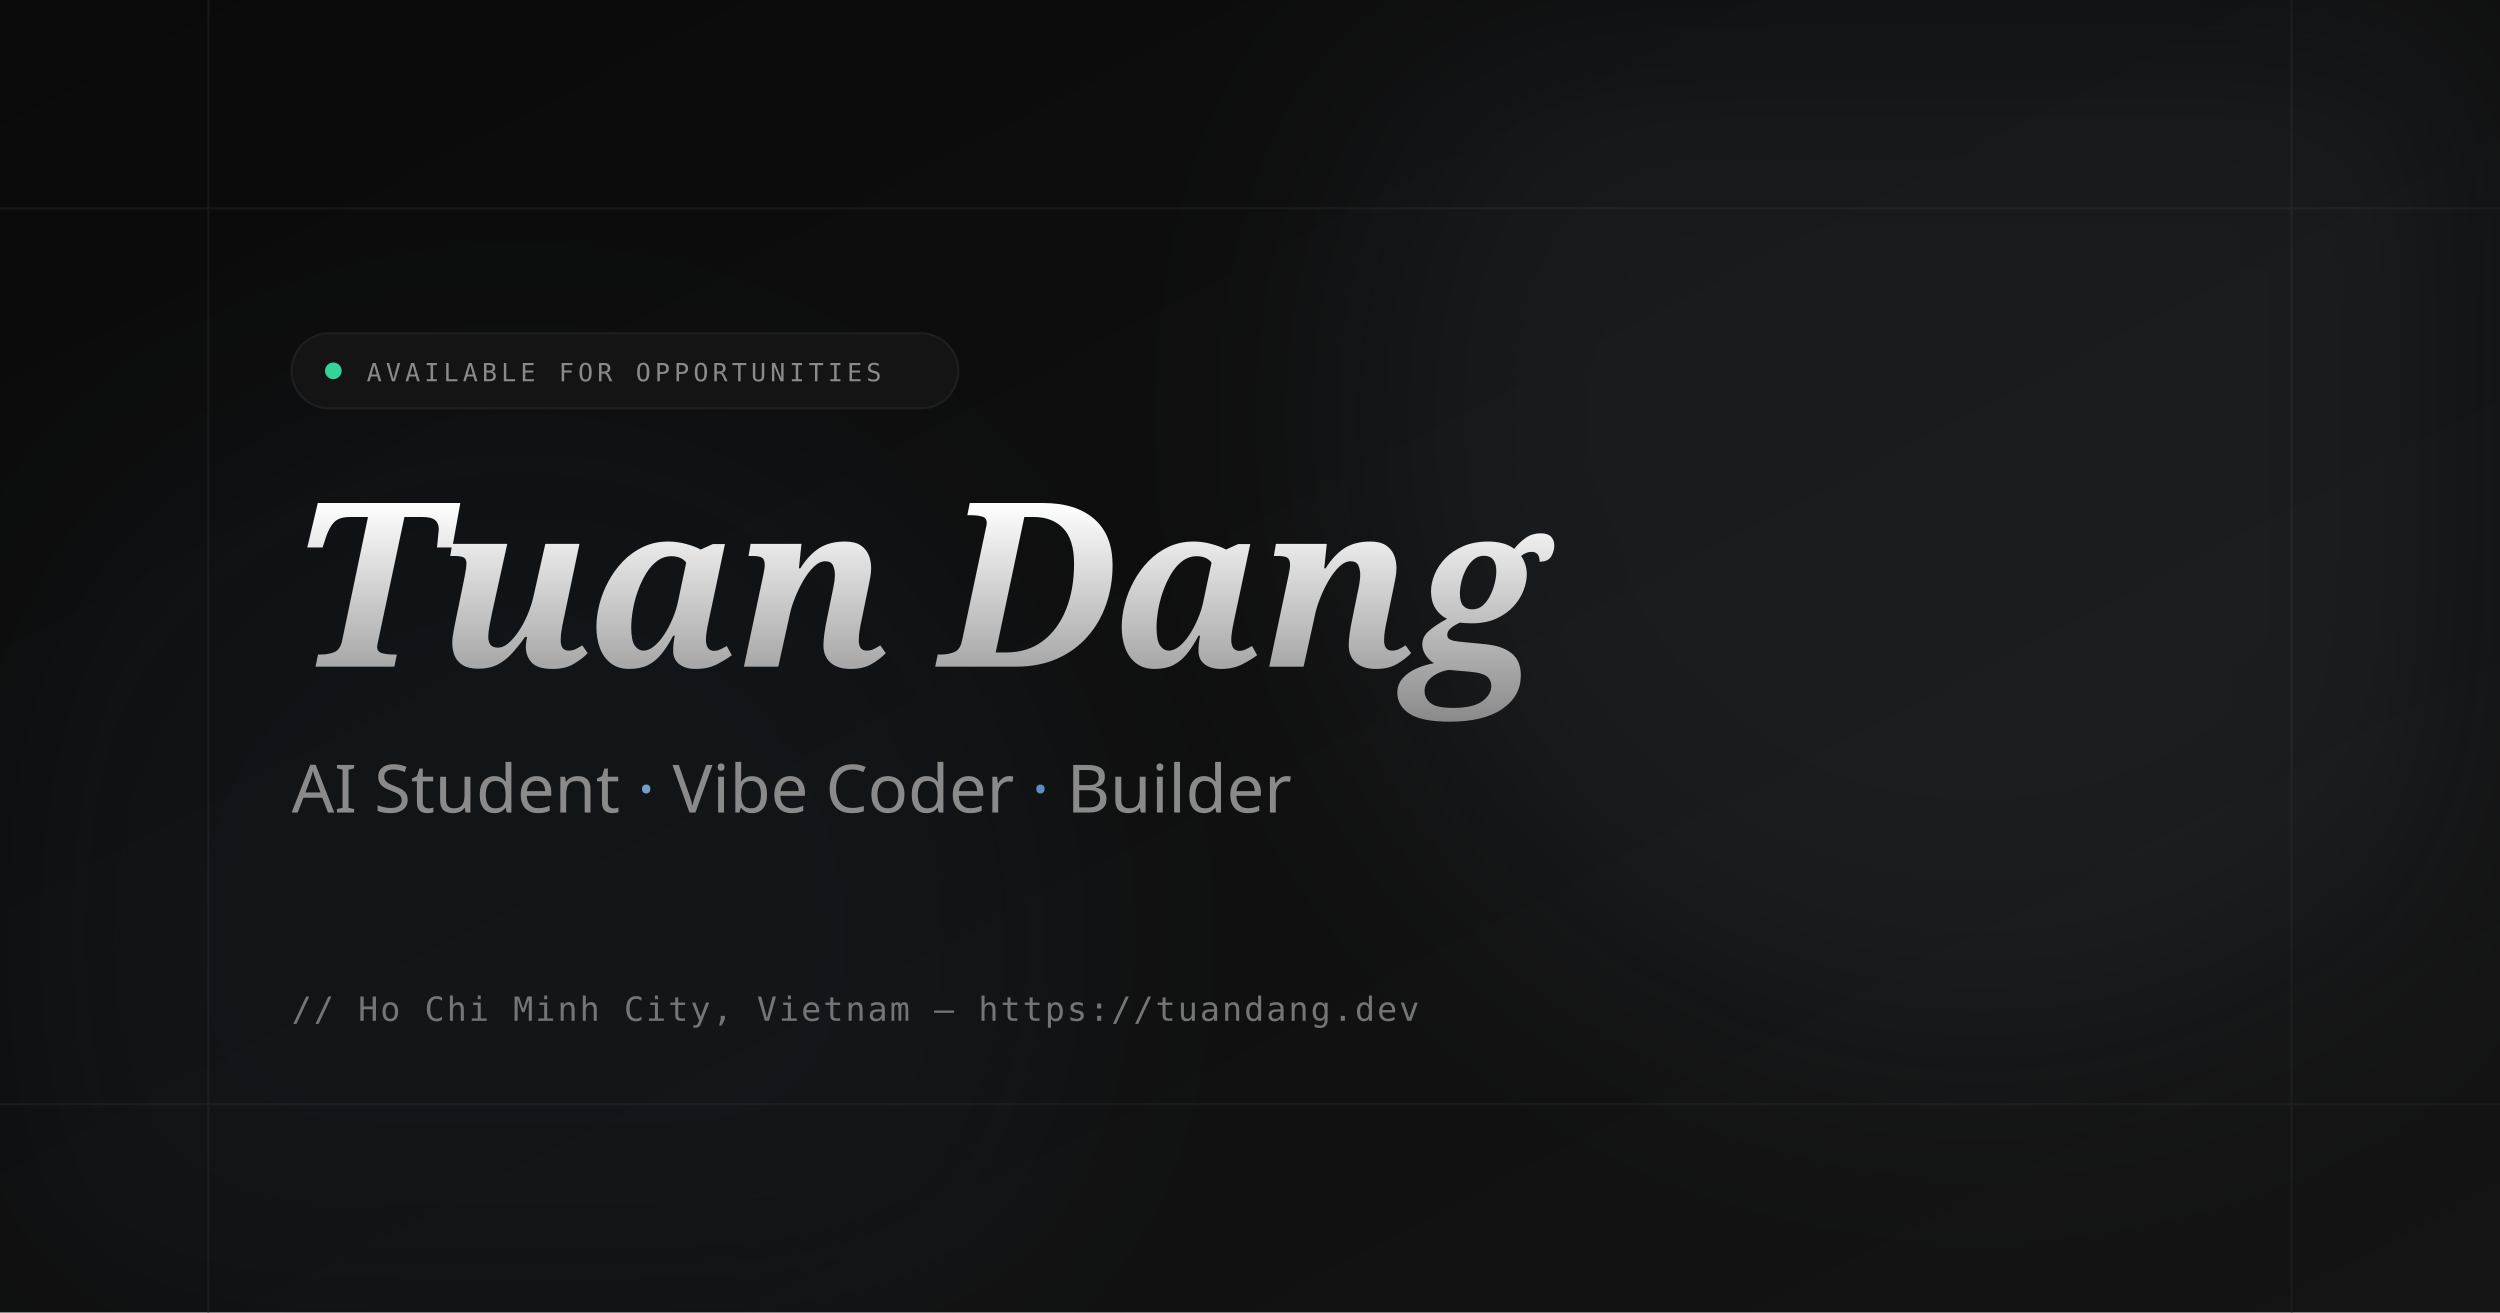
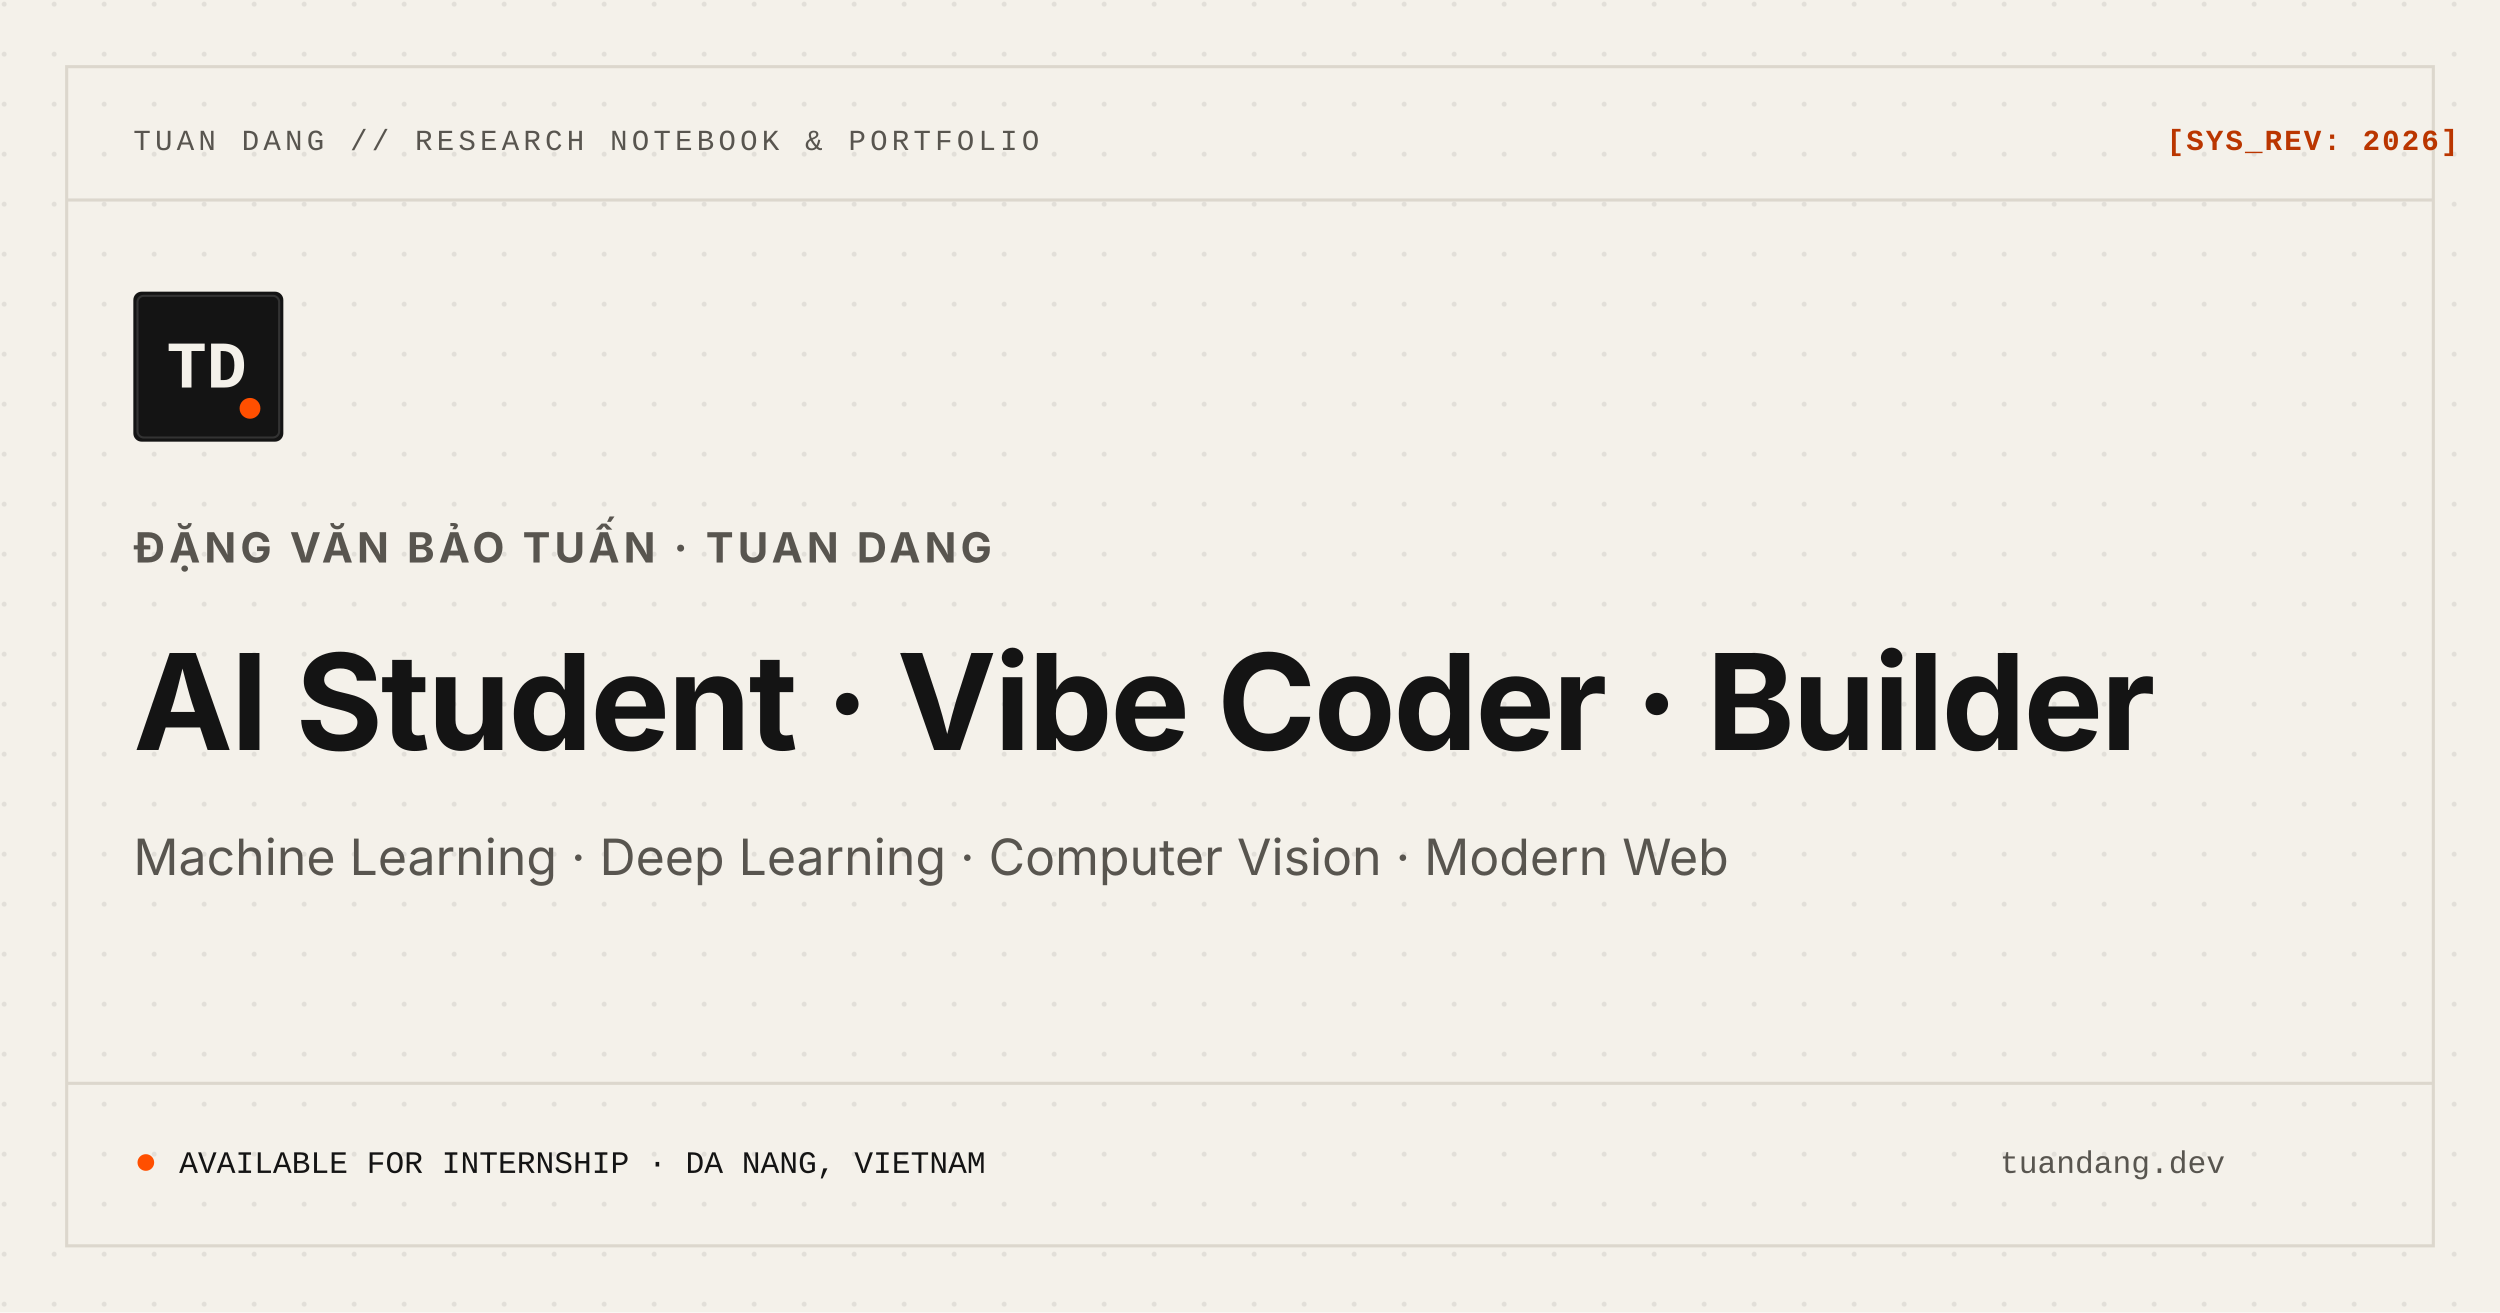
<svg xmlns="http://www.w3.org/2000/svg" viewBox="0 0 1200 630" width="1200" height="630">
  <defs>
-     <linearGradient id="bg" x1="0%" y1="0%" x2="100%" y2="100%">
-       <stop offset="0%" stop-color="#0A0A0A" />
-       <stop offset="100%" stop-color="#141414" />
-     </linearGradient>
-     <linearGradient id="accent" x1="0%" y1="0%" x2="100%" y2="0%">
-       <stop offset="0%" stop-color="#89AACC" />
-       <stop offset="100%" stop-color="#4E85BF" />
-     </linearGradient>
-     <linearGradient id="textGrad" x1="0%" y1="0%" x2="0%" y2="100%">
-       <stop offset="0%" stop-color="#FFFFFF" />
-       <stop offset="100%" stop-color="#8A8A8A" />
-     </linearGradient>
+     <pattern id="dot-grid" width="24" height="24" patternUnits="userSpaceOnUse">
+       <circle cx="2" cy="2" r="1.2" fill="#141414" fill-opacity="0.08" />
+     </pattern>
  </defs>
-   <rect width="1200" height="630" fill="url(#bg)" />
-   <g stroke="#1F1F1F" stroke-width="1" opacity="0.6">
-     <line x1="100" y1="0" x2="100" y2="630" />
-     <line x1="1100" y1="0" x2="1100" y2="630" />
-     <line x1="0" y1="100" x2="1200" y2="100" />
-     <line x1="0" y1="530" x2="1200" y2="530" />
-   </g>
-   <circle cx="950" cy="200" r="300" fill="#89AACC" opacity="0.08" filter="blur(60px)" />
-   <circle cx="250" cy="450" r="250" fill="#4E85BF" opacity="0.06" filter="blur(60px)" />
-   <g transform="translate(140, 160)">
-     <rect width="320" height="36" rx="18" fill="#141414" stroke="#1F1F1F" stroke-width="1" />
-     <circle cx="20" cy="18" r="4" fill="#34D399" />
-     <text x="36" y="23" fill="#8A8A8A" font-family="monospace" font-size="12" letter-spacing="2">AVAILABLE FOR OPPORTUNITIES</text>
-   </g>
-   <text x="140" y="320" fill="url(#textGrad)" font-family="serif" font-style="italic" font-size="110" font-weight="bold" letter-spacing="-2">Tuan Dang</text>
-   <text x="140" y="390" fill="#8A8A8A" font-family="sans-serif" font-size="32" font-weight="300">
-     AI Student <tspan fill="url(#accent)">·</tspan> Vibe Coder <tspan fill="url(#accent)">·</tspan> Builder
+   <rect width="1200" height="630" fill="#F4F1EA" />
+   <rect width="1200" height="630" fill="url(#dot-grid)" />
+   <rect x="32" y="32" width="1136" height="566" fill="none" stroke="#DCD7CD" stroke-width="1.5" />
+   <line x1="32" y1="96" x2="1168" y2="96" stroke="#DCD7CD" stroke-width="1.5" />
+   <text x="64" y="72" font-family="'Courier New', monospace" font-size="14" fill="#58554F" letter-spacing="2">
+     TUAN DANG // RESEARCH NOTEBOOK &amp; PORTFOLIO
  </text>
-   <text x="140" y="490" fill="#757575" font-family="monospace" font-size="16" letter-spacing="1">
-     // Ho Chi Minh City, Vietnam — https://tuandang.dev
+   <text x="1040" y="72" font-family="'Courier New', monospace" font-size="14" fill="#BA3600" font-weight="bold" letter-spacing="1">
+     [SYS_REV: 2026]
+   </text>
+   <rect x="64" y="140" width="72" height="72" rx="4" fill="#141414" />
+   <rect x="66" y="142" width="68" height="68" rx="3" fill="none" stroke="#333333" stroke-width="1" />
+   <text x="80" y="186" font-family="'Courier New', monospace" font-size="32" font-weight="bold" fill="#F4F1EA">TD</text>
+   <circle cx="120" cy="196" r="5" fill="#FF4F00" />
+   <text x="64" y="270" font-family="'Space Grotesk', -apple-system, sans-serif" font-size="20" font-weight="bold" fill="#58554F" letter-spacing="2">
+     ĐẶNG VĂN BẢO TUẤN · TUAN DANG
+   </text>
+   <text x="64" y="360" font-family="'Space Grotesk', -apple-system, sans-serif" font-size="64" font-weight="bold" fill="#141414" letter-spacing="-1">
+     AI Student · Vibe Coder · Builder
+   </text>
+   <text x="64" y="420" font-family="'Space Grotesk', -apple-system, sans-serif" font-size="24" fill="#58554F">
+     Machine Learning · Deep Learning · Computer Vision · Modern Web
+   </text>
+   <line x1="32" y1="520" x2="1168" y2="520" stroke="#DCD7CD" stroke-width="1.5" />
+   <circle cx="70" cy="558" r="4" fill="#FF4F00" />
+   <text x="86" y="563" font-family="'Courier New', monospace" font-size="15" fill="#141414">
+     AVAILABLE FOR INTERNSHIP · DA NANG, VIETNAM
+   </text>
+   <text x="960" y="563" font-family="'Courier New', monospace" font-size="15" fill="#58554F">
+     tuandang.dev
  </text>
</svg>
